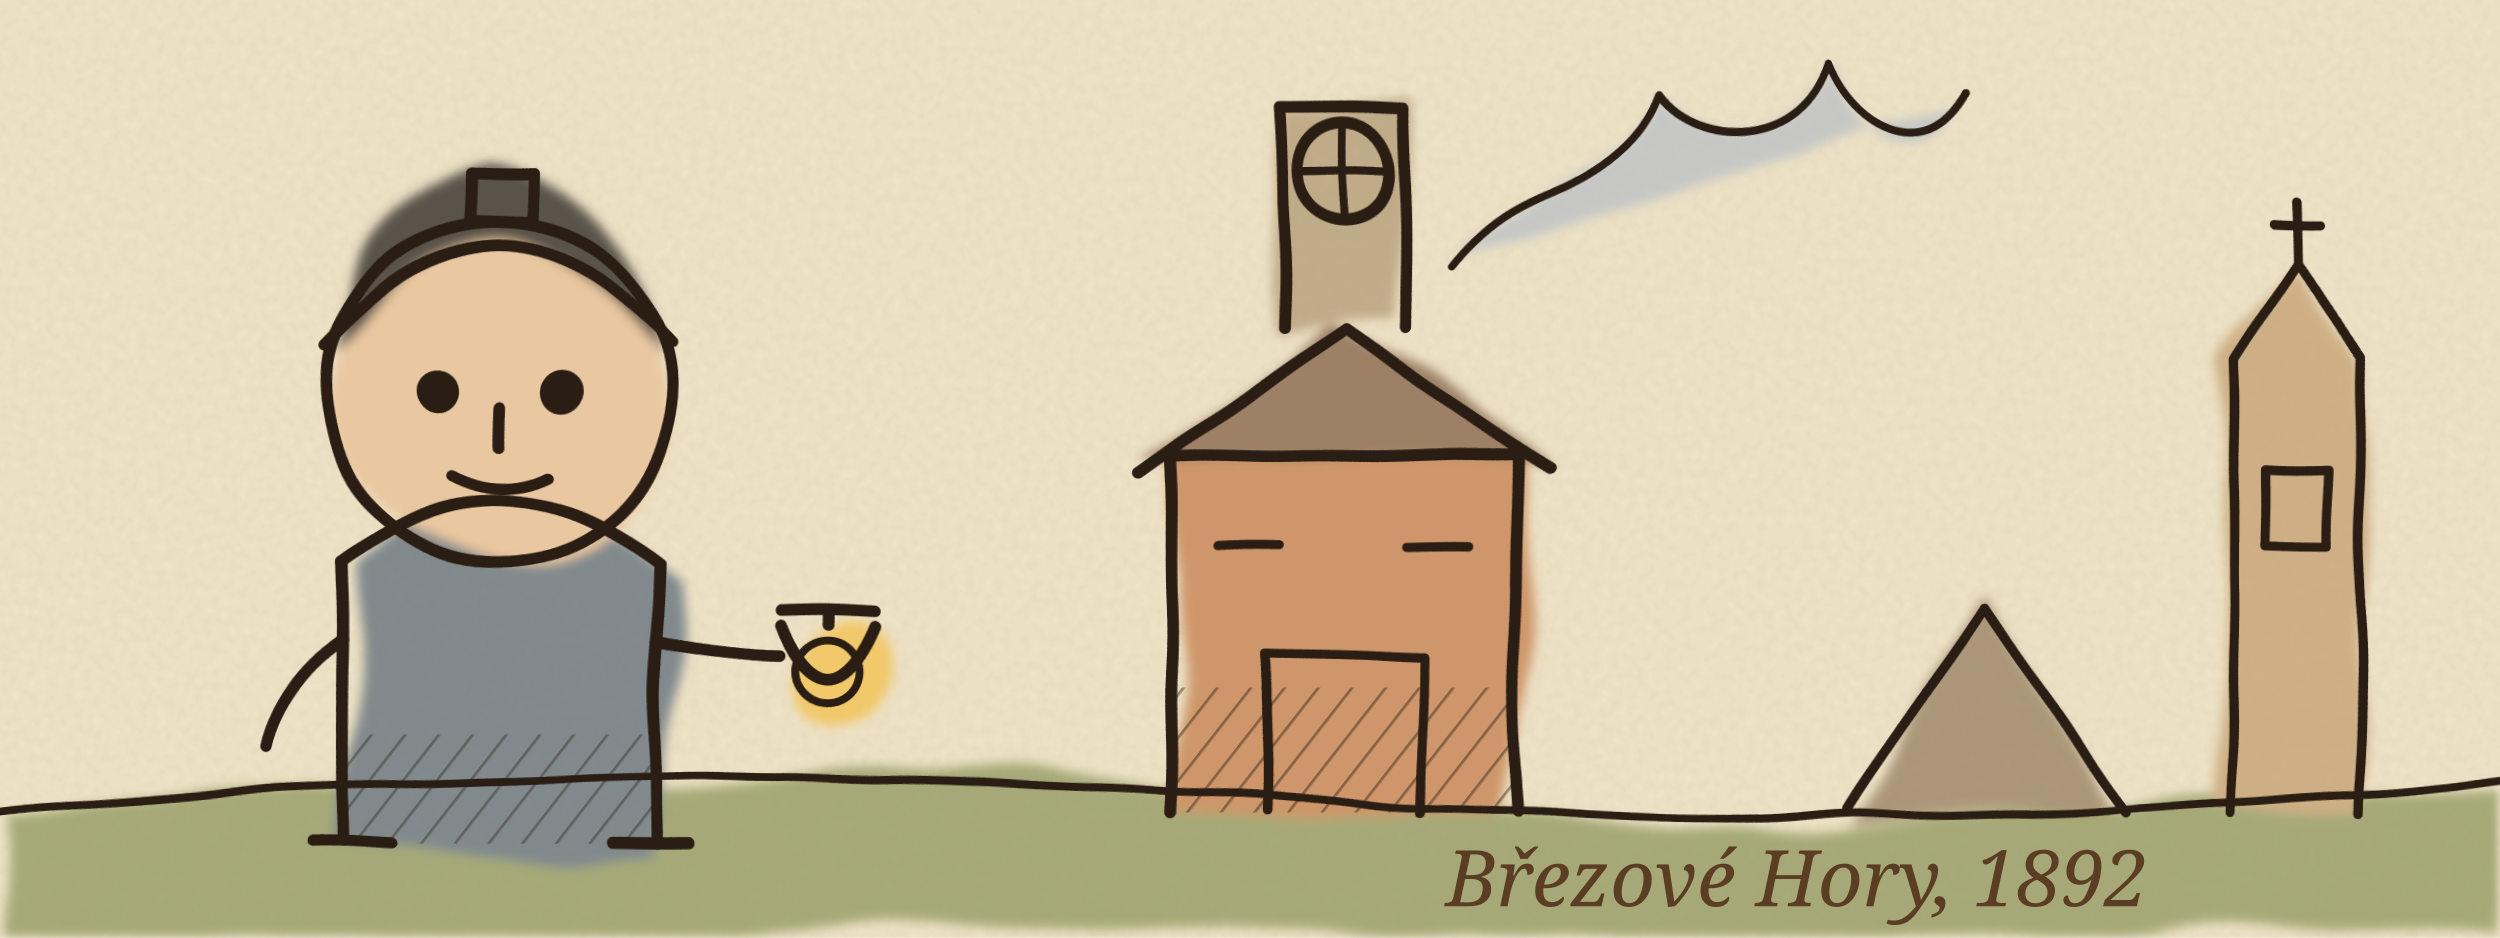
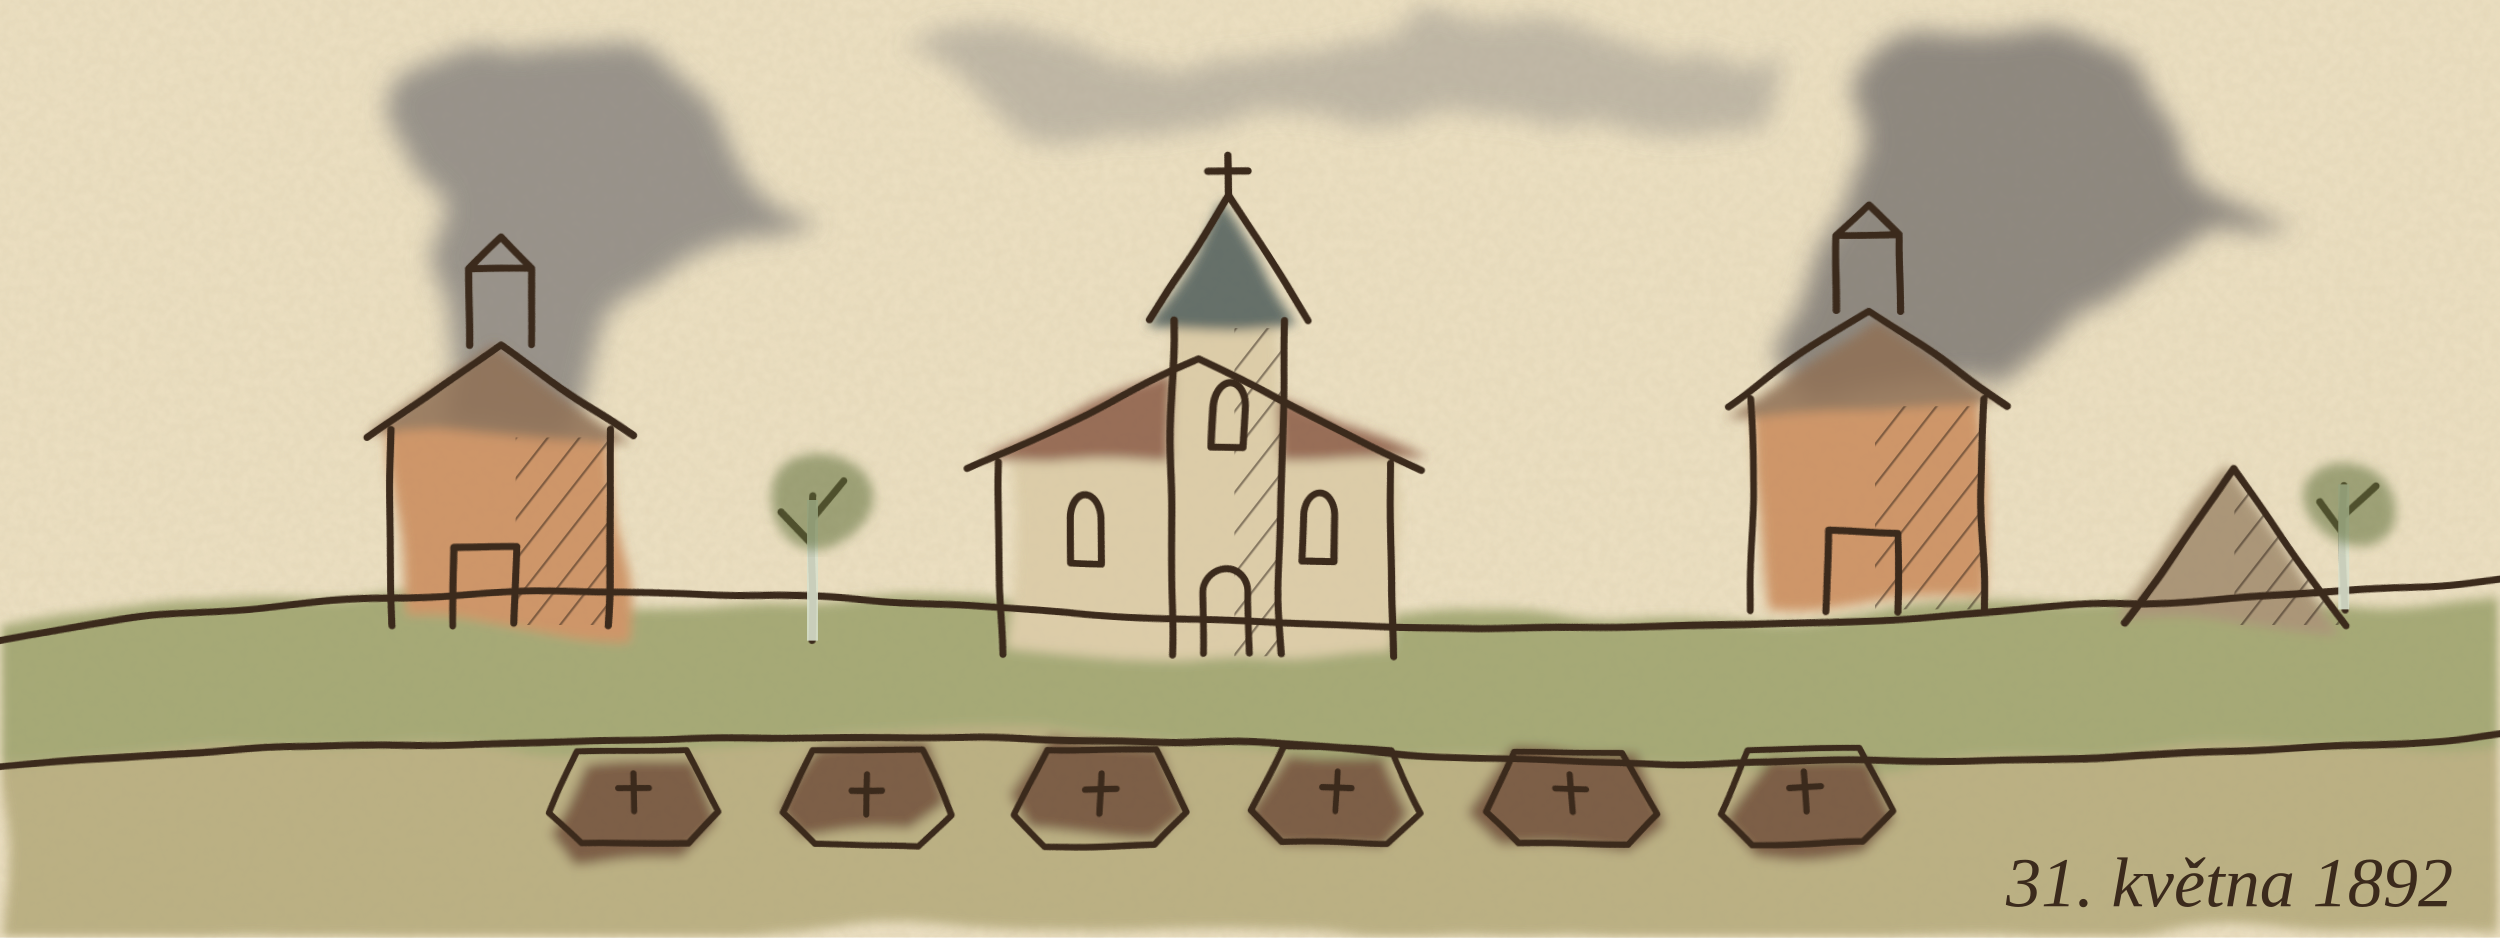
<svg xmlns="http://www.w3.org/2000/svg" viewBox="0 0 320 120" width="640" height="240" role="img">
  <defs>
    <filter id="ink" x="-5%" y="-5%" width="110%" height="110%">
      <feTurbulence type="fractalNoise" baseFrequency="0.04" numOctaves="2" seed="11" result="n" />
-       <feDisplacementMap in="SourceGraphic" in2="n" scale="2.2" xChannelSelector="R" yChannelSelector="G" />
+       <feDisplacementMap in="SourceGraphic" in2="n" scale="1.8" xChannelSelector="R" yChannelSelector="G" />
    </filter>
    <filter id="wash" x="-10%" y="-10%" width="120%" height="120%">
      <feTurbulence type="fractalNoise" baseFrequency="0.02" numOctaves="3" seed="5" result="n" />
-       <feDisplacementMap in="SourceGraphic" in2="n" scale="10" xChannelSelector="R" yChannelSelector="G" result="d" />
+       <feDisplacementMap in="SourceGraphic" in2="n" scale="9" xChannelSelector="R" yChannelSelector="G" result="d" />
      <feGaussianBlur in="d" stdDeviation="0.7" />
+     </filter>
+     <filter id="smoke" x="-30%" y="-30%" width="160%" height="160%">
+       <feTurbulence type="fractalNoise" baseFrequency="0.035" numOctaves="3" seed="8" result="n" />
+       <feDisplacementMap in="SourceGraphic" in2="n" scale="14" xChannelSelector="R" yChannelSelector="G" result="d" />
+       <feGaussianBlur in="d" stdDeviation="1.6" />
    </filter>
    <filter id="paper">
      <feTurbulence type="fractalNoise" baseFrequency="0.85" numOctaves="2" seed="3" />
      <feColorMatrix values="0 0 0 0 .42  0 0 0 0 .32  0 0 0 0 .18  0 0 0 .12 0" />
    </filter>
-     <pattern id="sraf" width="3.4" height="3.4" patternUnits="userSpaceOnUse" patternTransform="rotate(38)">
-       <path d="M0 0v3.4" stroke="#2a1e14" stroke-width=".7" opacity=".6" />
+     <pattern id="sraf" width="3.2" height="3.2" patternUnits="userSpaceOnUse" patternTransform="rotate(38)">
+       <path d="M0 0v3.2" stroke="#2a1e14" stroke-width=".6" opacity=".55" />
    </pattern>
  </defs>
-   <rect width="320" height="120" fill="#efe4c8" />
+   <rect width="320" height="120" fill="#ece0c2" />
  <rect width="320" height="120" filter="url(#paper)" />
+   <g filter="url(#smoke)" opacity=".75">
+     <path d="M58 54 C50 40 62 30 54 18 C48 8 66 2 80 6 C96 10 92 24 104 28 C88 32 76 40 72 54z" fill="#7d7a78" />
+     <path d="M232 50 C226 36 240 28 236 16 C232 6 252 0 266 6 C282 12 276 24 292 26 C278 34 262 38 254 50z" fill="#6f6c6a" />
+     <path d="M112 6 C130 0 150 8 170 4 C190 0 210 6 226 4 L224 14 C200 18 160 12 130 16z" fill="#8c8986" opacity=".6" />
+   </g>
  <g filter="url(#wash)" opacity=".85">
-     <path d="M0 104 Q80 96 160 102 T320 100V120H0z" fill="#9aa06a" />
-     <path d="M236 104 l18-26 18 26z" fill="#a08a6c" />
-     <path d="M150 104V58h44v46z" fill="#c98a5a" />
-     <path d="M146 60l26-18 26 18z" fill="#8f6f55" />
-     <path d="M164 42V14h16v28z" fill="#b9a27e" />
-     <path d="M186 34c8-10 22-10 26-22c6 8 18 6 22-4c4 10 14 12 18 4" fill="#bfc3c6" />
-     <path d="M286 104V46l8-12 8 12v58z" fill="#c9a77a" />
-     <path d="M44 108V72q20-16 40 0v36z" fill="#6e7a83" />
-     <circle cx="64" cy="50" r="22" fill="#e9c39a" />
-     <path d="M42 44q22-26 44 0q-4-20-22-22q-18 2-22 22z" fill="#3f3a36" />
-     <circle cx="106" cy="86" r="7" fill="#f2c45a" />
+     <path d="M0 82 Q60 72 130 78 T320 74V120H0z" fill="#9aa06a" />
+     <path d="M0 98 Q90 92 170 96 T320 94V120H0z" fill="#b3a879" />
+     <path d="M50 80V54h28v26z" fill="#c98a5a" />
+     <path d="M47 56l17-12 17 12z" fill="#8f6f55" />
+     <path d="M128 84V58h50v26z" fill="#d9c9a4" />
+     <path d="M124 60l29-14 29 14z" fill="#8a5a44" />
+     <path d="M150 84V40h14v44z" fill="#d9c9a4" />
+     <path d="M147 41l10-16 10 16z" fill="#4f5d5a" />
+     <path d="M224 78V50h30v28z" fill="#c98a5a" />
+     <path d="M221 52l18-12 18 12z" fill="#8f6f55" />
+     <path d="M272 80l14-20 14 20z" fill="#a08a6c" />
+     <g fill="#6b4a33">
+       <path d="M70 104l4-8h14l4 8-4 4H74z" />
+       <path d="M100 104l4-8h14l4 8-4 4h-14z" />
+       <path d="M130 104l4-8h14l4 8-4 4h-14z" />
+       <path d="M160 104l4-8h14l4 8-4 4h-14z" />
+       <path d="M190 104l4-8h14l4 8-4 4h-14z" />
+       <path d="M220 104l4-8h14l4 8-4 4h-14z" />
+     </g>
  </g>
-   <g filter="url(#ink)" fill="none" stroke="#2a1e14" stroke-width="1.5" stroke-linecap="round" stroke-linejoin="round">
-     <path d="M150 104V58h44v46M146 60l26-18 26 18M164 42V14h16v28" />
-     <circle cx="172" cy="22" r="6" />
-     <path d="M172 16v12M166 22h12" stroke-width="1" />
-     <path d="M162 104V84h20v20M156 70h8M180 70h8" stroke-width="1.2" />
-     <path d="M186 34c8-10 22-10 26-22M212 12c6 8 18 6 22-4M234 8c4 10 14 12 18 4" stroke-width="1" />
-     <path d="M236 104l18-26 18 26" stroke-width="1.2" />
-     <path d="M286 104V46l8-12 8 12v58M294 34v-8M291 29h6M290 60h8v10h-8z" stroke-width="1.2" />
-     <path d="M44 108V72q20-16 40 0v36" />
-     <circle cx="64" cy="50" r="22" />
-     <path d="M42 44q22-26 44 0M60 22h8v6h-8z" />
-     <circle cx="56" cy="50" r="2" fill="#2a1e14" />
-     <circle cx="72" cy="50" r="2" fill="#2a1e14" />
-     <path d="M58 61q6 3 12 0M64 52v5" />
-     <path d="M84 82q10 2 16 2" />
-     <path d="M100 78h12M106 78v2M100 80q6 14 12 0" />
-     <circle cx="106" cy="86" r="4" stroke-width="1" />
-     <path d="M44 82q-8 6-10 14M40 108h10M78 108h10" />
-     <path d="M0 104Q80 96 160 102T320 100" stroke-width="1" />
+   <g opacity=".8">
+     <path d="M66 80V56h12v24z" fill="url(#sraf)" />
+     <path d="M164 84V42h-6v42z" fill="url(#sraf)" />
+     <path d="M240 78V52h14v26z" fill="url(#sraf)" />
+     <path d="M286 60l14 20h-14z" fill="url(#sraf)" />
  </g>
-   <path d="M150 88v16h44V88z" fill="url(#sraf)" opacity=".7" />
-   <path d="M44 94v14h40V94z" fill="url(#sraf)" opacity=".6" />
-   <text x="230" y="116" text-anchor="middle" font-family="Georgia,serif" font-style="italic" font-size="10" fill="#5a3d22">Březové Hory, 1892</text>
+   <g fill="none" stroke="#3b2a1c" stroke-width=".9" stroke-linecap="round" stroke-linejoin="round" filter="url(#ink)">
+     <path d="M0 82 Q60 72 130 78 T320 74" />
+     <path d="M0 98 Q90 92 170 96 T320 94" />
+     <path d="M50 80V55M78 80V55M47 56l17-12 17 12" />
+     <path d="M58 80v-10h8v10" />
+     <path d="M60 44V34h8v10M60 34l4-4 4 4" />
+     <path d="M128 84V59M178 84V59M124 60l29-14 29 14" />
+     <path d="M150 84V41M164 84V41M147 41l10-16 10 16M157 25v-5M154.5 22h5" />
+     <path d="M155 52a2 3 0 0 1 4 0v5h-4zM137 66a2 3 0 0 1 4 0v6h-4zM167 66a2 3 0 0 1 4 0v6h-4z" />
+     <path d="M154 84v-8a3 3 0 0 1 6 0v8" />
+     <path d="M224 78V51M254 78V51M221 52l18-12 18 12" />
+     <path d="M234 78v-10h9v10" />
+     <path d="M235 40V30h8v10M235 30l4-4 4 4" />
+     <path d="M272 80l14-20 14 20" />
+     <path d="M104 82V64M104 70l-4-4M104 67l4-5M300 78V62M300 68l-3-4M300 66l4-4" />
+     <g stroke-width=".8">
+       <path d="M70 104l4-8h14l4 8-4 4H74zM81 99v5M79 101h4" />
+       <path d="M100 104l4-8h14l4 8-4 4h-14zM111 99v5M109 101h4" />
+       <path d="M130 104l4-8h14l4 8-4 4h-14zM141 99v5M139 101h4" />
+       <path d="M160 104l4-8h14l4 8-4 4h-14zM171 99v5M169 101h4" />
+       <path d="M190 104l4-8h14l4 8-4 4h-14zM201 99v5M199 101h4" />
+       <path d="M220 104l4-8h14l4 8-4 4h-14zM231 99v5M229 101h4" />
+     </g>
+   </g>
+   <g fill="#d8e0cc" opacity=".9">
+     <path d="M103.3 64h1.4v18h-1.4zM299.3 62h1.4v16h-1.4z" />
+   </g>
+   <g fill="#5f6f3a" opacity=".55" filter="url(#wash)">
+     <circle cx="104" cy="64" r="6" />
+     <circle cx="300" cy="63" r="5" />
+   </g>
+   <text x="314" y="116" text-anchor="end" font-family="Georgia, 'Times New Roman', serif" font-style="italic" font-size="9" fill="#3b2a1c">31. května 1892</text>
</svg>
